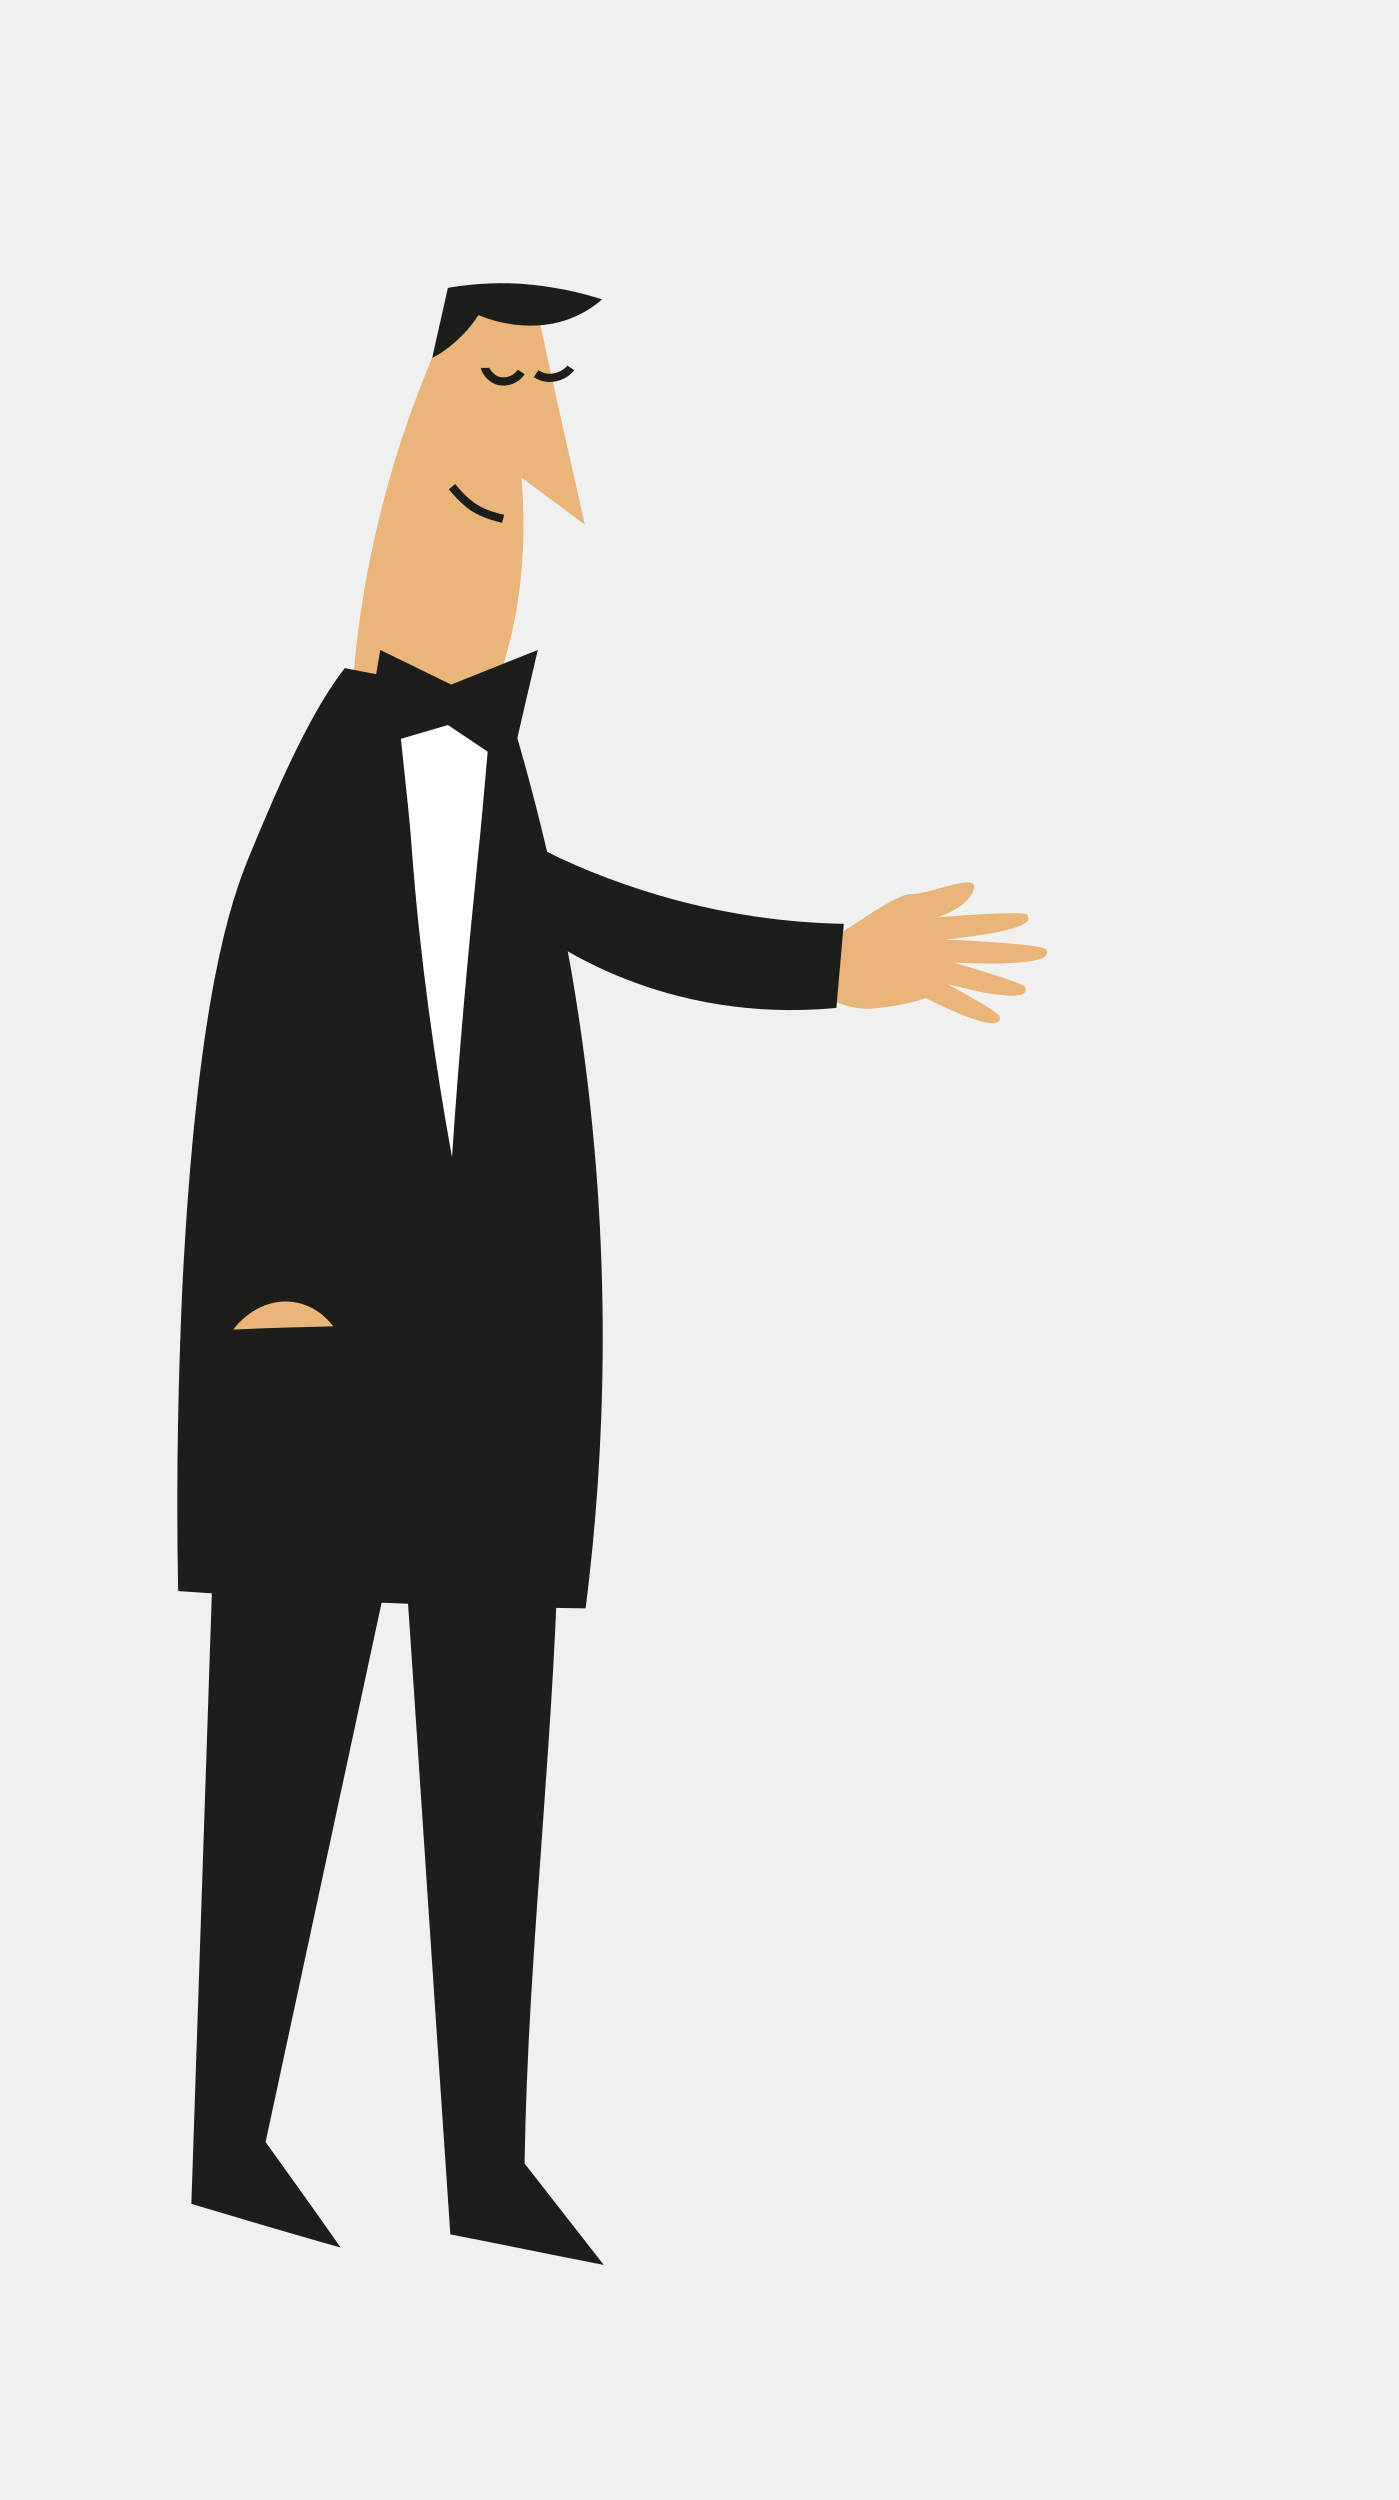
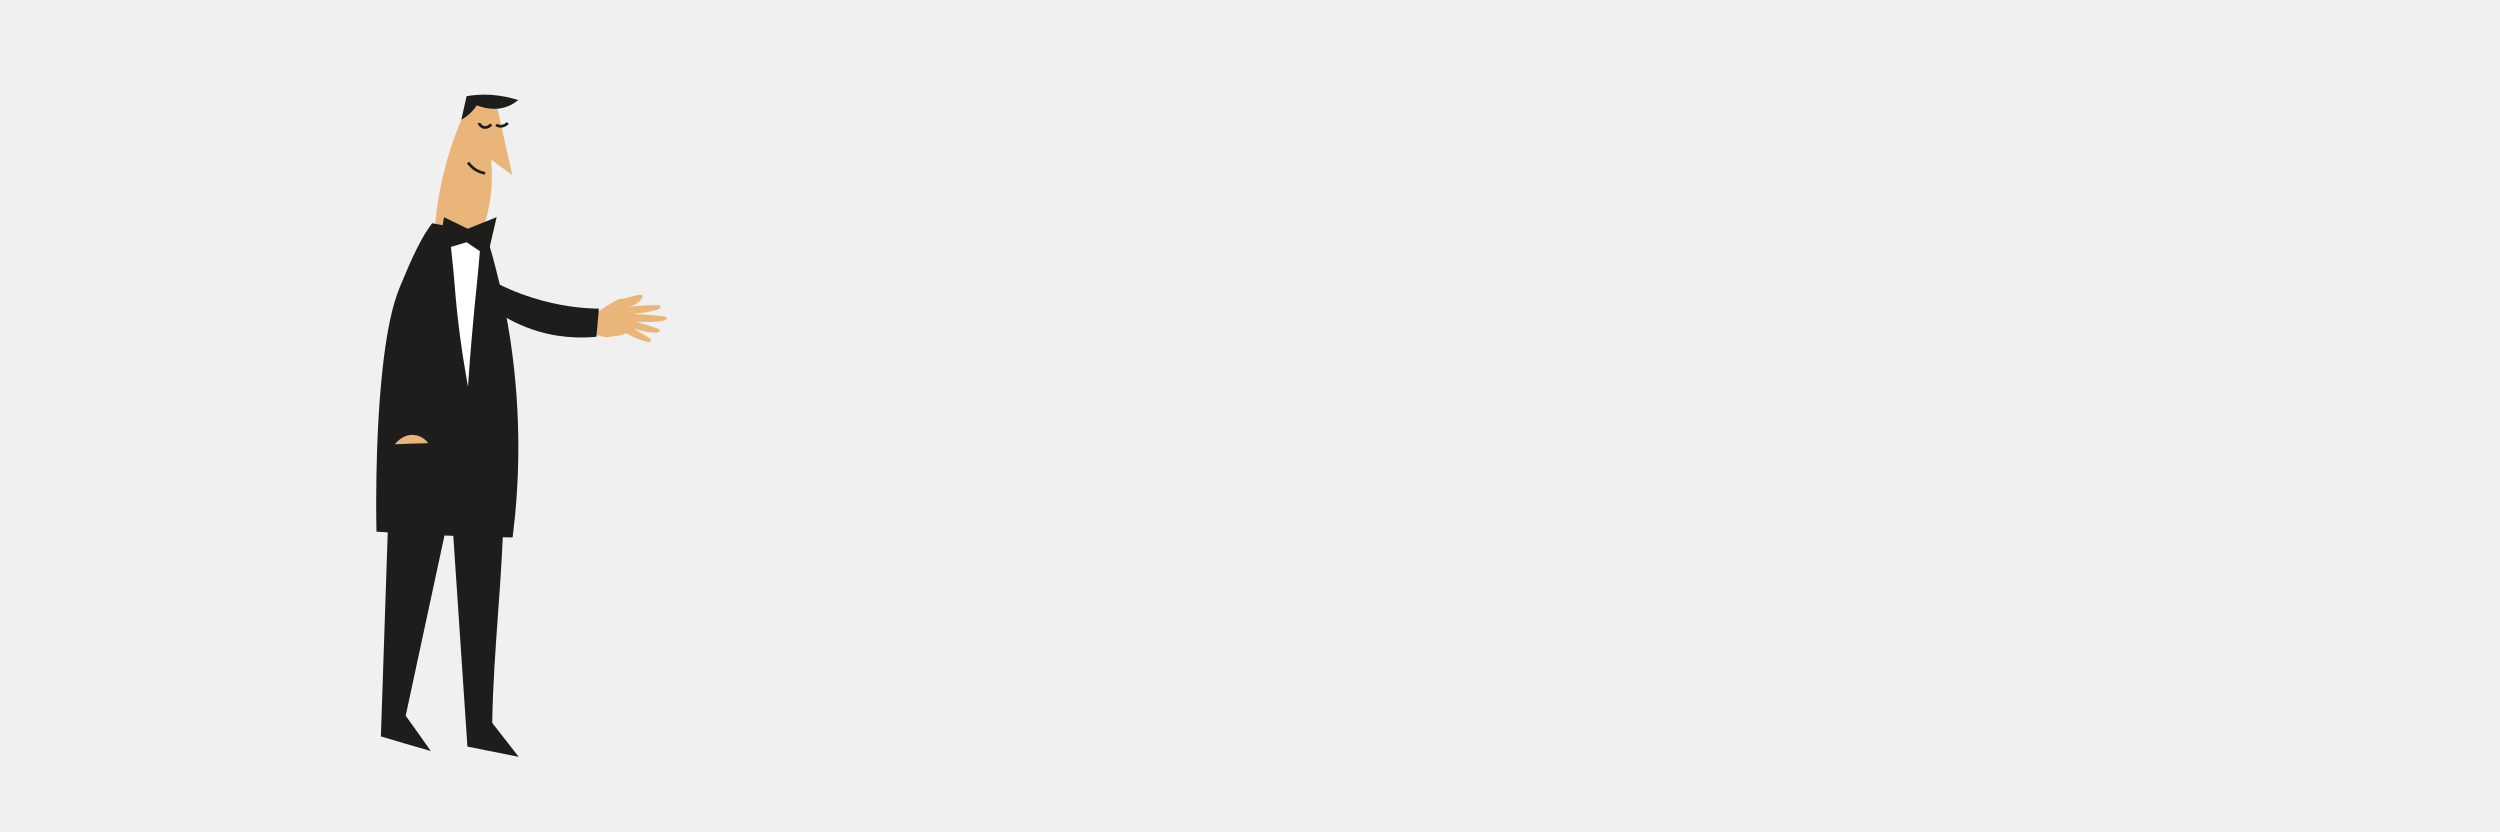
- <svg xmlns="http://www.w3.org/2000/svg" version="1.1" x="0px" y="0px" viewBox="0 0 169.5 303.1" style="enable-background:new 0 0 169.5 303.1;" xml:space="preserve">
+ <svg xmlns="http://www.w3.org/2000/svg" version="1.1" x="0px" y="0px" viewBox="-115 0 907.1 301.7" style="enable-background:new 0 0 169.5 303.1;" xml:space="preserve">
  <style type="text/css">
	.st0{fill-rule:evenodd;clip-rule:evenodd;fill:url(#SVGID_1_);}
	.st1{fill-rule:evenodd;clip-rule:evenodd;fill:url(#SVGID_2_);}
	.st2{fill-rule:evenodd;clip-rule:evenodd;fill:url(#SVGID_3_);}
	.st3{fill:#12172F;}
	.st4{fill-rule:evenodd;clip-rule:evenodd;fill:#E9B579;}
	.st5{fill-rule:evenodd;clip-rule:evenodd;fill:#1D1D1B;}
	.st6{fill-rule:evenodd;clip-rule:evenodd;fill:#271323;}
	.st7{opacity:0.49;}
	.st8{fill:#F4D47A;}
	.st9{fill-rule:evenodd;clip-rule:evenodd;fill:url(#SVGID_4_);}
	.st10{fill-rule:evenodd;clip-rule:evenodd;fill:#482F4F;}
	.st11{fill:#1D1D1B;}
	.st12{fill:none;stroke:#1D1D1B;stroke-miterlimit:10;}
	.st13{fill-rule:evenodd;clip-rule:evenodd;fill:#877997;}
	.st14{fill-rule:evenodd;clip-rule:evenodd;fill:#5D396B;}
	.st15{fill-rule:evenodd;clip-rule:evenodd;fill:#9990AD;}
	.st16{fill-rule:evenodd;clip-rule:evenodd;fill:#FF3201;}
	.st17{fill-rule:evenodd;clip-rule:evenodd;fill:#FFFFFF;}
	.st18{fill-rule:evenodd;clip-rule:evenodd;fill:#5F4761;}
	.st19{fill-rule:evenodd;clip-rule:evenodd;fill:url(#SVGID_5_);}
	.st20{fill-rule:evenodd;clip-rule:evenodd;fill:#F4D47A;}
	.st21{fill-rule:evenodd;clip-rule:evenodd;fill:url(#SVGID_6_);}
	.st22{fill-rule:evenodd;clip-rule:evenodd;fill:#553D57;}
	.st23{opacity:0.53;fill-rule:evenodd;clip-rule:evenodd;fill:#E9B579;}
	.st24{fill:#E9B579;}
	.st25{opacity:0.62;fill-rule:evenodd;clip-rule:evenodd;fill:#E9B579;}
	.st26{fill-rule:evenodd;clip-rule:evenodd;fill:none;stroke:#1D1D1B;stroke-miterlimit:10;}
	.st27{fill-rule:evenodd;clip-rule:evenodd;fill:#291B32;}
	.st28{fill-rule:evenodd;clip-rule:evenodd;fill:#482F43;}
	.st29{fill-rule:evenodd;clip-rule:evenodd;fill:#7C637C;}
	.st30{fill:url(#SVGID_7_);}
	.st31{fill:#232E4F;}
	.st32{fill:#FFFFFF;}
	.st33{fill:#E2E3E4;}
	.st34{fill:#F5F6F6;}
	.st35{fill:#FF3200;}
	.st36{fill:#C22600;}
	.st37{fill:#E3C571;}
	.st38{fill:#E6E7E8;}
	.st39{opacity:0.3;fill:#1D1D1B;}
	.st40{fill:#F9F8F7;}
	.st41{fill:#3A4D57;}
	.st42{fill:none;}
	.st43{fill:none;stroke:url(#SVGID_8_);stroke-width:3.801;stroke-miterlimit:10;}
	.st44{fill-rule:evenodd;clip-rule:evenodd;fill:url(#SVGID_9_);}
	.st45{fill-rule:evenodd;clip-rule:evenodd;fill:url(#SVGID_10_);}
	.st46{fill-rule:evenodd;clip-rule:evenodd;fill:url(#SVGID_11_);}
	.st47{opacity:0.5;}
	.st48{fill:none;stroke:url(#SVGID_12_);stroke-width:3.801;stroke-miterlimit:10;}
	.st49{fill-rule:evenodd;clip-rule:evenodd;fill:url(#SVGID_13_);}
	.st50{opacity:0.3;fill-rule:evenodd;clip-rule:evenodd;fill:#1D1D1B;}
</style>
  <g id="Слой_2">
</g>
  <g id="Слой_1">
    <path class="st5" d="M25.9,186.8c-0.9,26.8-1.8,53.6-2.7,80.4c6,1.8,12.1,3.6,18.1,5.3c-3-4.3-6-8.5-9.1-12.8   c5.5-25.6,11-51.1,16.5-76.7c2,29.3,3.9,58.6,5.9,87.9c6.2,1.2,12.4,2.5,18.6,3.7c-3.2-4.1-6.4-8.2-9.6-12.3   c0.4-26.6,3.9-53.5,4.2-80.1c-3-7.3-12.5-12.3-19.7-13.1C38.5,168.2,28.4,175.5,25.9,186.8z" />
    <path class="st4" d="M42.7,83.8c5.1,1.6,10.3,3.1,15.4,4.7c1.6-3.5,3.3-8.2,4.4-13.9c1.2-6.7,1.1-12.5,0.7-16.7   c2.6,1.9,5.1,3.8,7.7,5.7c-2-8.9-4-17.7-5.9-26.6c-3.1-0.4-6.2-0.7-9.2-1.1c-1.9,3.8-3.7,8-5.4,12.5C45.5,61.5,43.4,73.8,42.7,83.8   z" />
    <path class="st26" d="M54.8,59c0.5,0.6,1.3,1.6,2.6,2.5c1.4,0.9,2.8,1.2,3.6,1.4" />
    <path class="st26" d="M58.8,44.6c0,0.1,0.5,1.3,1.7,1.6c1,0.2,2.1-0.2,2.7-1.1" />
    <path class="st26" d="M65,45.3c0.3,0.2,1,0.6,1.9,0.5c1.3-0.1,2.1-0.9,2.3-1.2" />
    <path class="st5" d="M41.8,81c-3.8,4.9-7.4,12.6-11.7,23.1c-2,5-6.2,16.4-8,52.1c-0.4,9.2-0.8,21.7-0.5,36.7   c7.1,0.5,14.4,1,21.8,1.3c9.5,0.4,18.7,0.7,27.6,0.8c2.4-18.9,3.4-43.4-0.8-71.5c-2.2-14.7-5.5-27.8-9-39.1   C55.4,83.4,47.6,82.2,41.8,81z" />
    <path class="st11" d="M73,36.3c-0.8,0.7-1.8,1.4-3.1,2c-5.2,2.4-10.5,0.5-11.9-0.1c-0.5,0.8-1.1,1.6-2,2.5   c-1.3,1.3-2.6,2.2-3.6,2.7c0.6-2.8,1.3-5.7,1.9-8.5c2.3-0.4,5.4-0.7,8.8-0.5C67.2,34.7,70.5,35.5,73,36.3z" />
    <path class="st17" d="M48,81.9c0.2,5.5,1.5,14.9,1.9,20.7c1,13.5,2.8,26.1,4.9,37.7c0.8-12,1.9-24.4,3.2-37   c0.6-5.5,1.2-13.8,1.8-19.1C56.2,83.7,51.6,82.4,48,81.9z" />
    <polygon class="st5" points="46.1,78.8 44.1,90.9 54.3,87.9 61.9,93 65.2,78.8 54.7,83  " />
    <g>
      <path class="st4" d="M110.4,110.3c0.6,0.2,1.5,0.5,2.3,1c3.6-0.3,11.4-0.9,11.8-0.4c1.4,1.6-5.2,2.5-9.8,3    c3.4,0.2,11.7,0.6,12.1,1.2c1.3,2-6.7,1.8-11.2,1.6c3.7,1.1,8.5,2.5,8.7,3c0.7,1.9-5,0.8-9.4-0.4c3,1.7,6.3,3.5,6.3,4    c0.3,2-5-0.3-9-2.3c-1.2,0.5-3.9,1.1-6.8,1.3c-3.7,0.1-7.7-2.7-7.7-2.7L110.4,110.3z" />
      <path class="st4" d="M98.4,115.5c1.2-0.6,10-7.2,12-7.1c2,0.1,7.8-2.5,7.7-0.9c-0.1,1.6-2.4,3.5-7.3,4.5l-2.3,2.4    c0,0,0.1,2.2-1.6,4.1c-1.7,1.9-8.2-0.2-8.3-0.7C98.4,117.2,98.4,115.5,98.4,115.5z" />
    </g>
    <path class="st5" d="M63,101.5c4,2.3,9.1,4.6,15.1,6.5c9.4,3,17.9,3.9,24.2,4c-0.3,3.4-0.6,6.8-0.9,10.2   c-5.3,0.5-14.7,0.7-25.3-3.4c-6-2.3-10.7-5.4-13.9-8C62.5,107.7,62.7,104.6,63,101.5z" />
    <path class="st4" d="M28.3,161.2c0.1-0.2,2.6-3.6,6.7-3.4c3.3,0.2,5.1,2.6,5.4,3C36.4,160.9,32.4,161,28.3,161.2z" />
  </g>
</svg>
